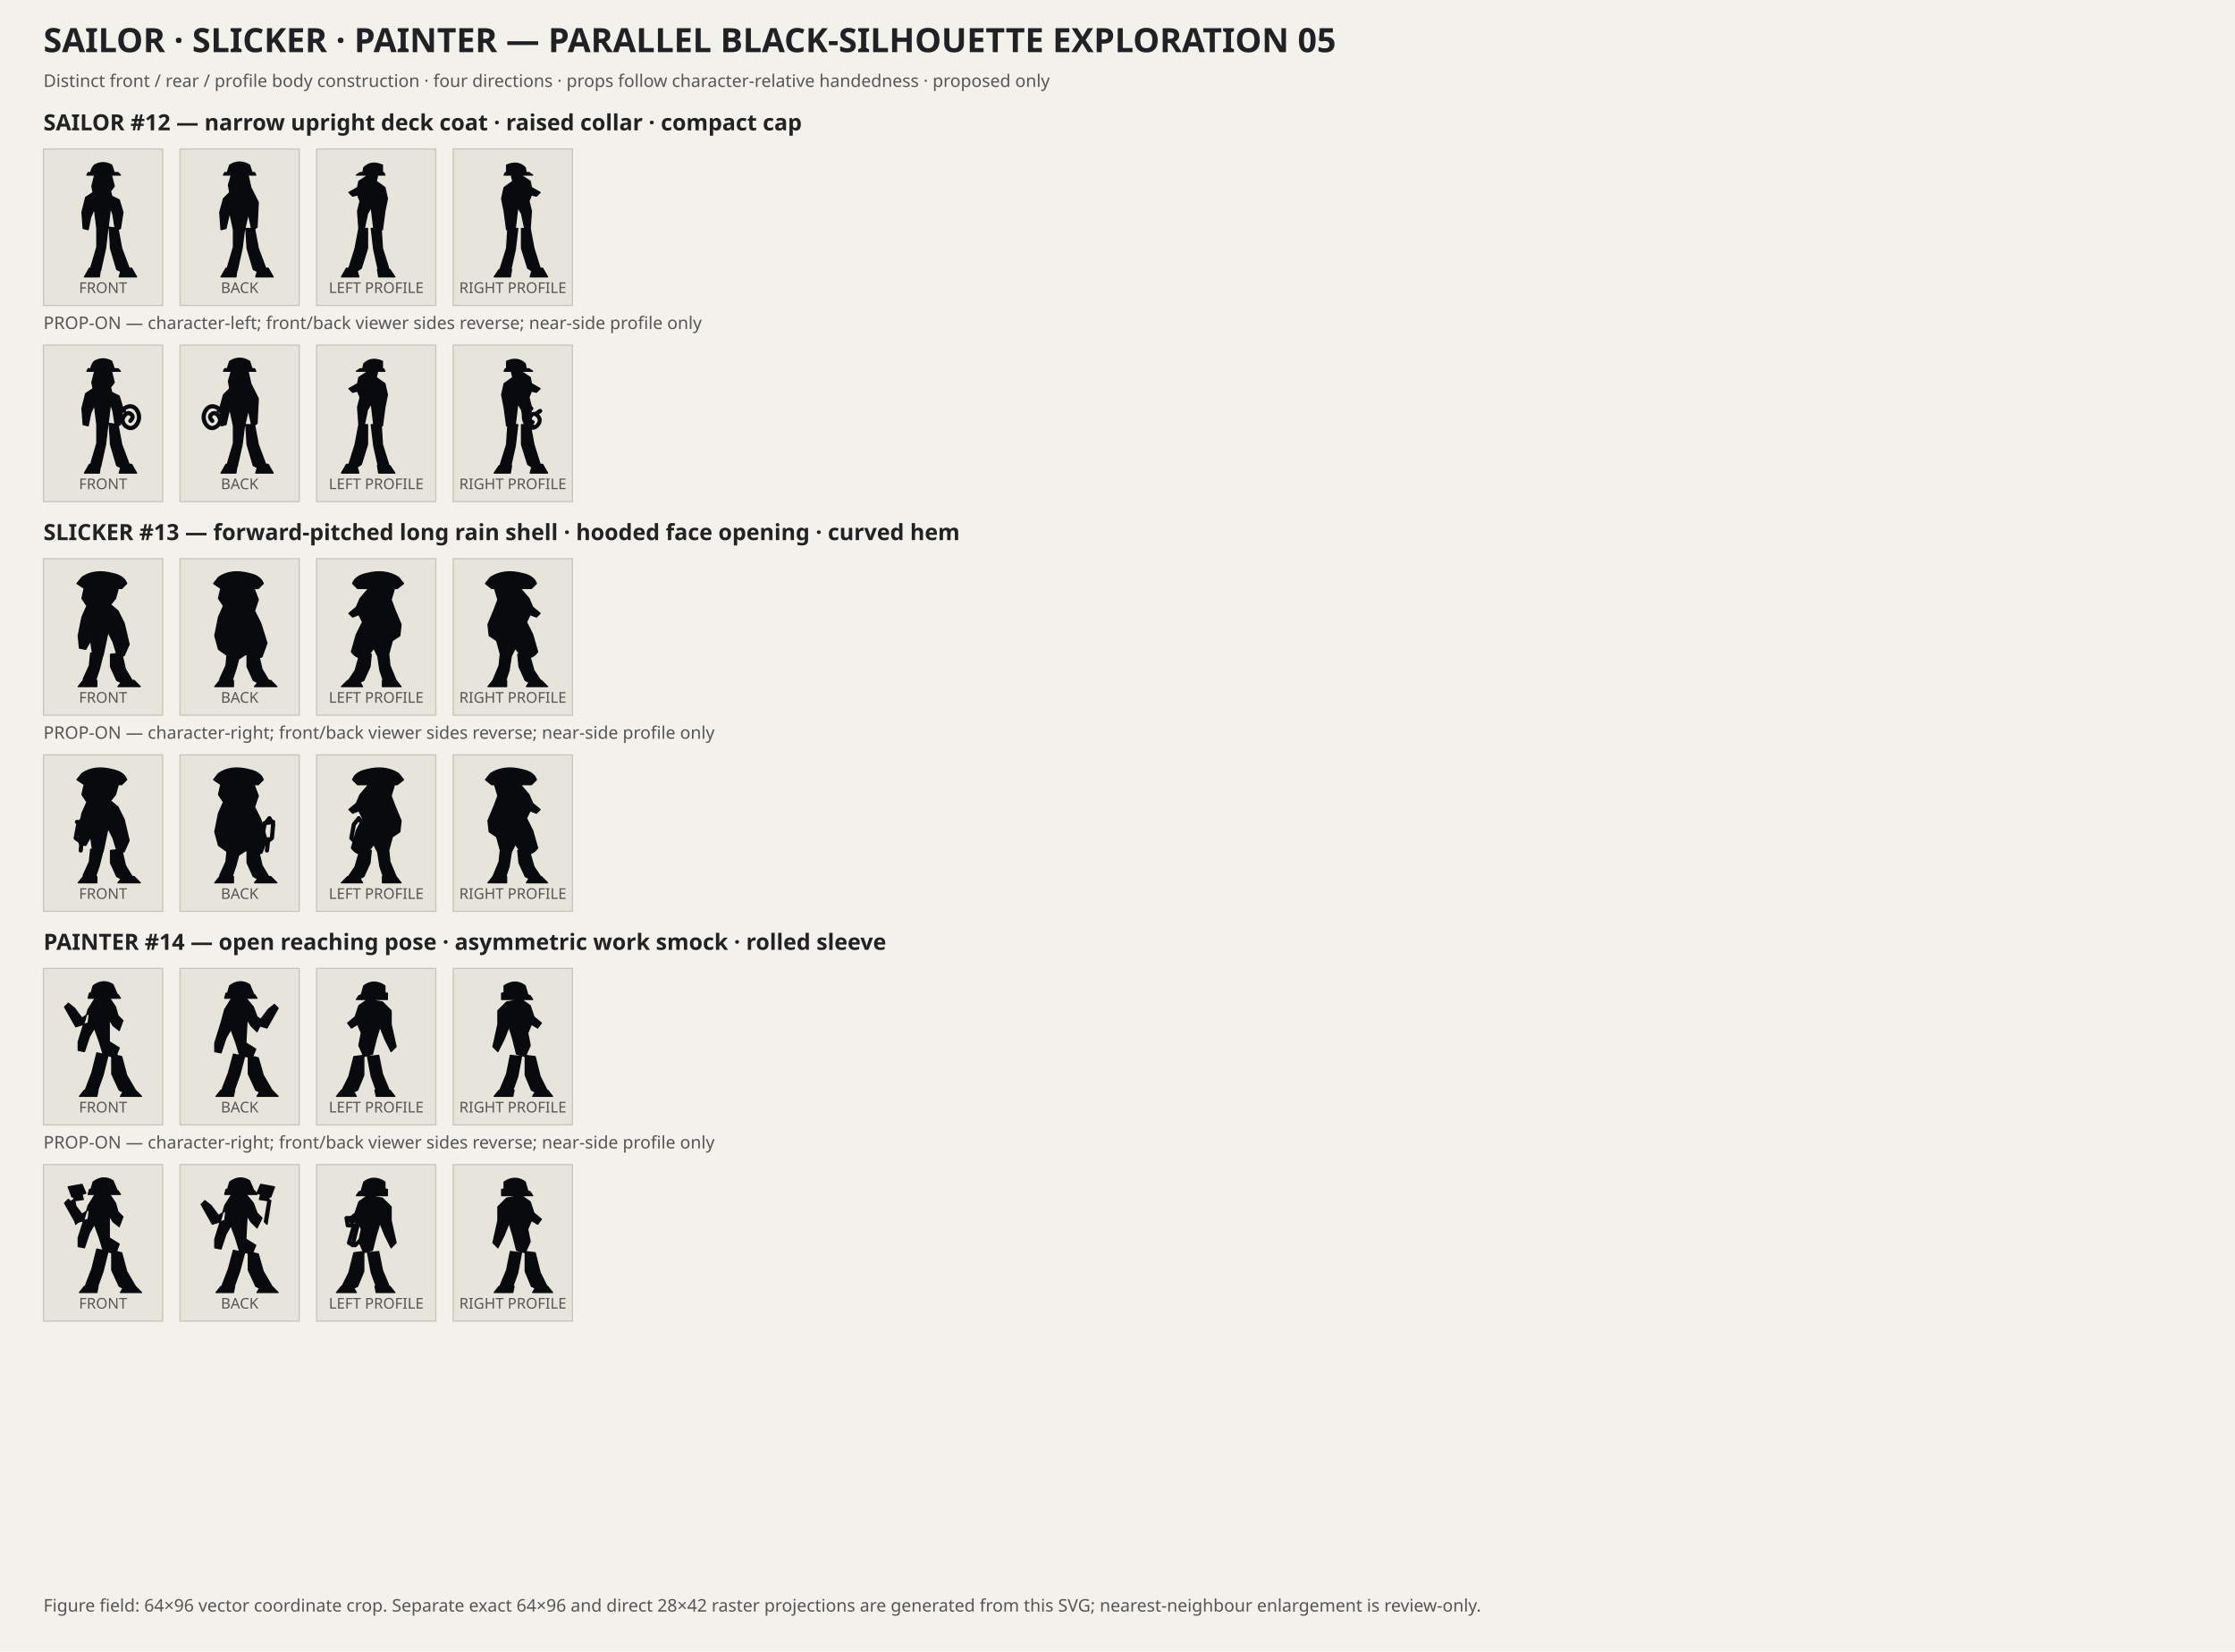
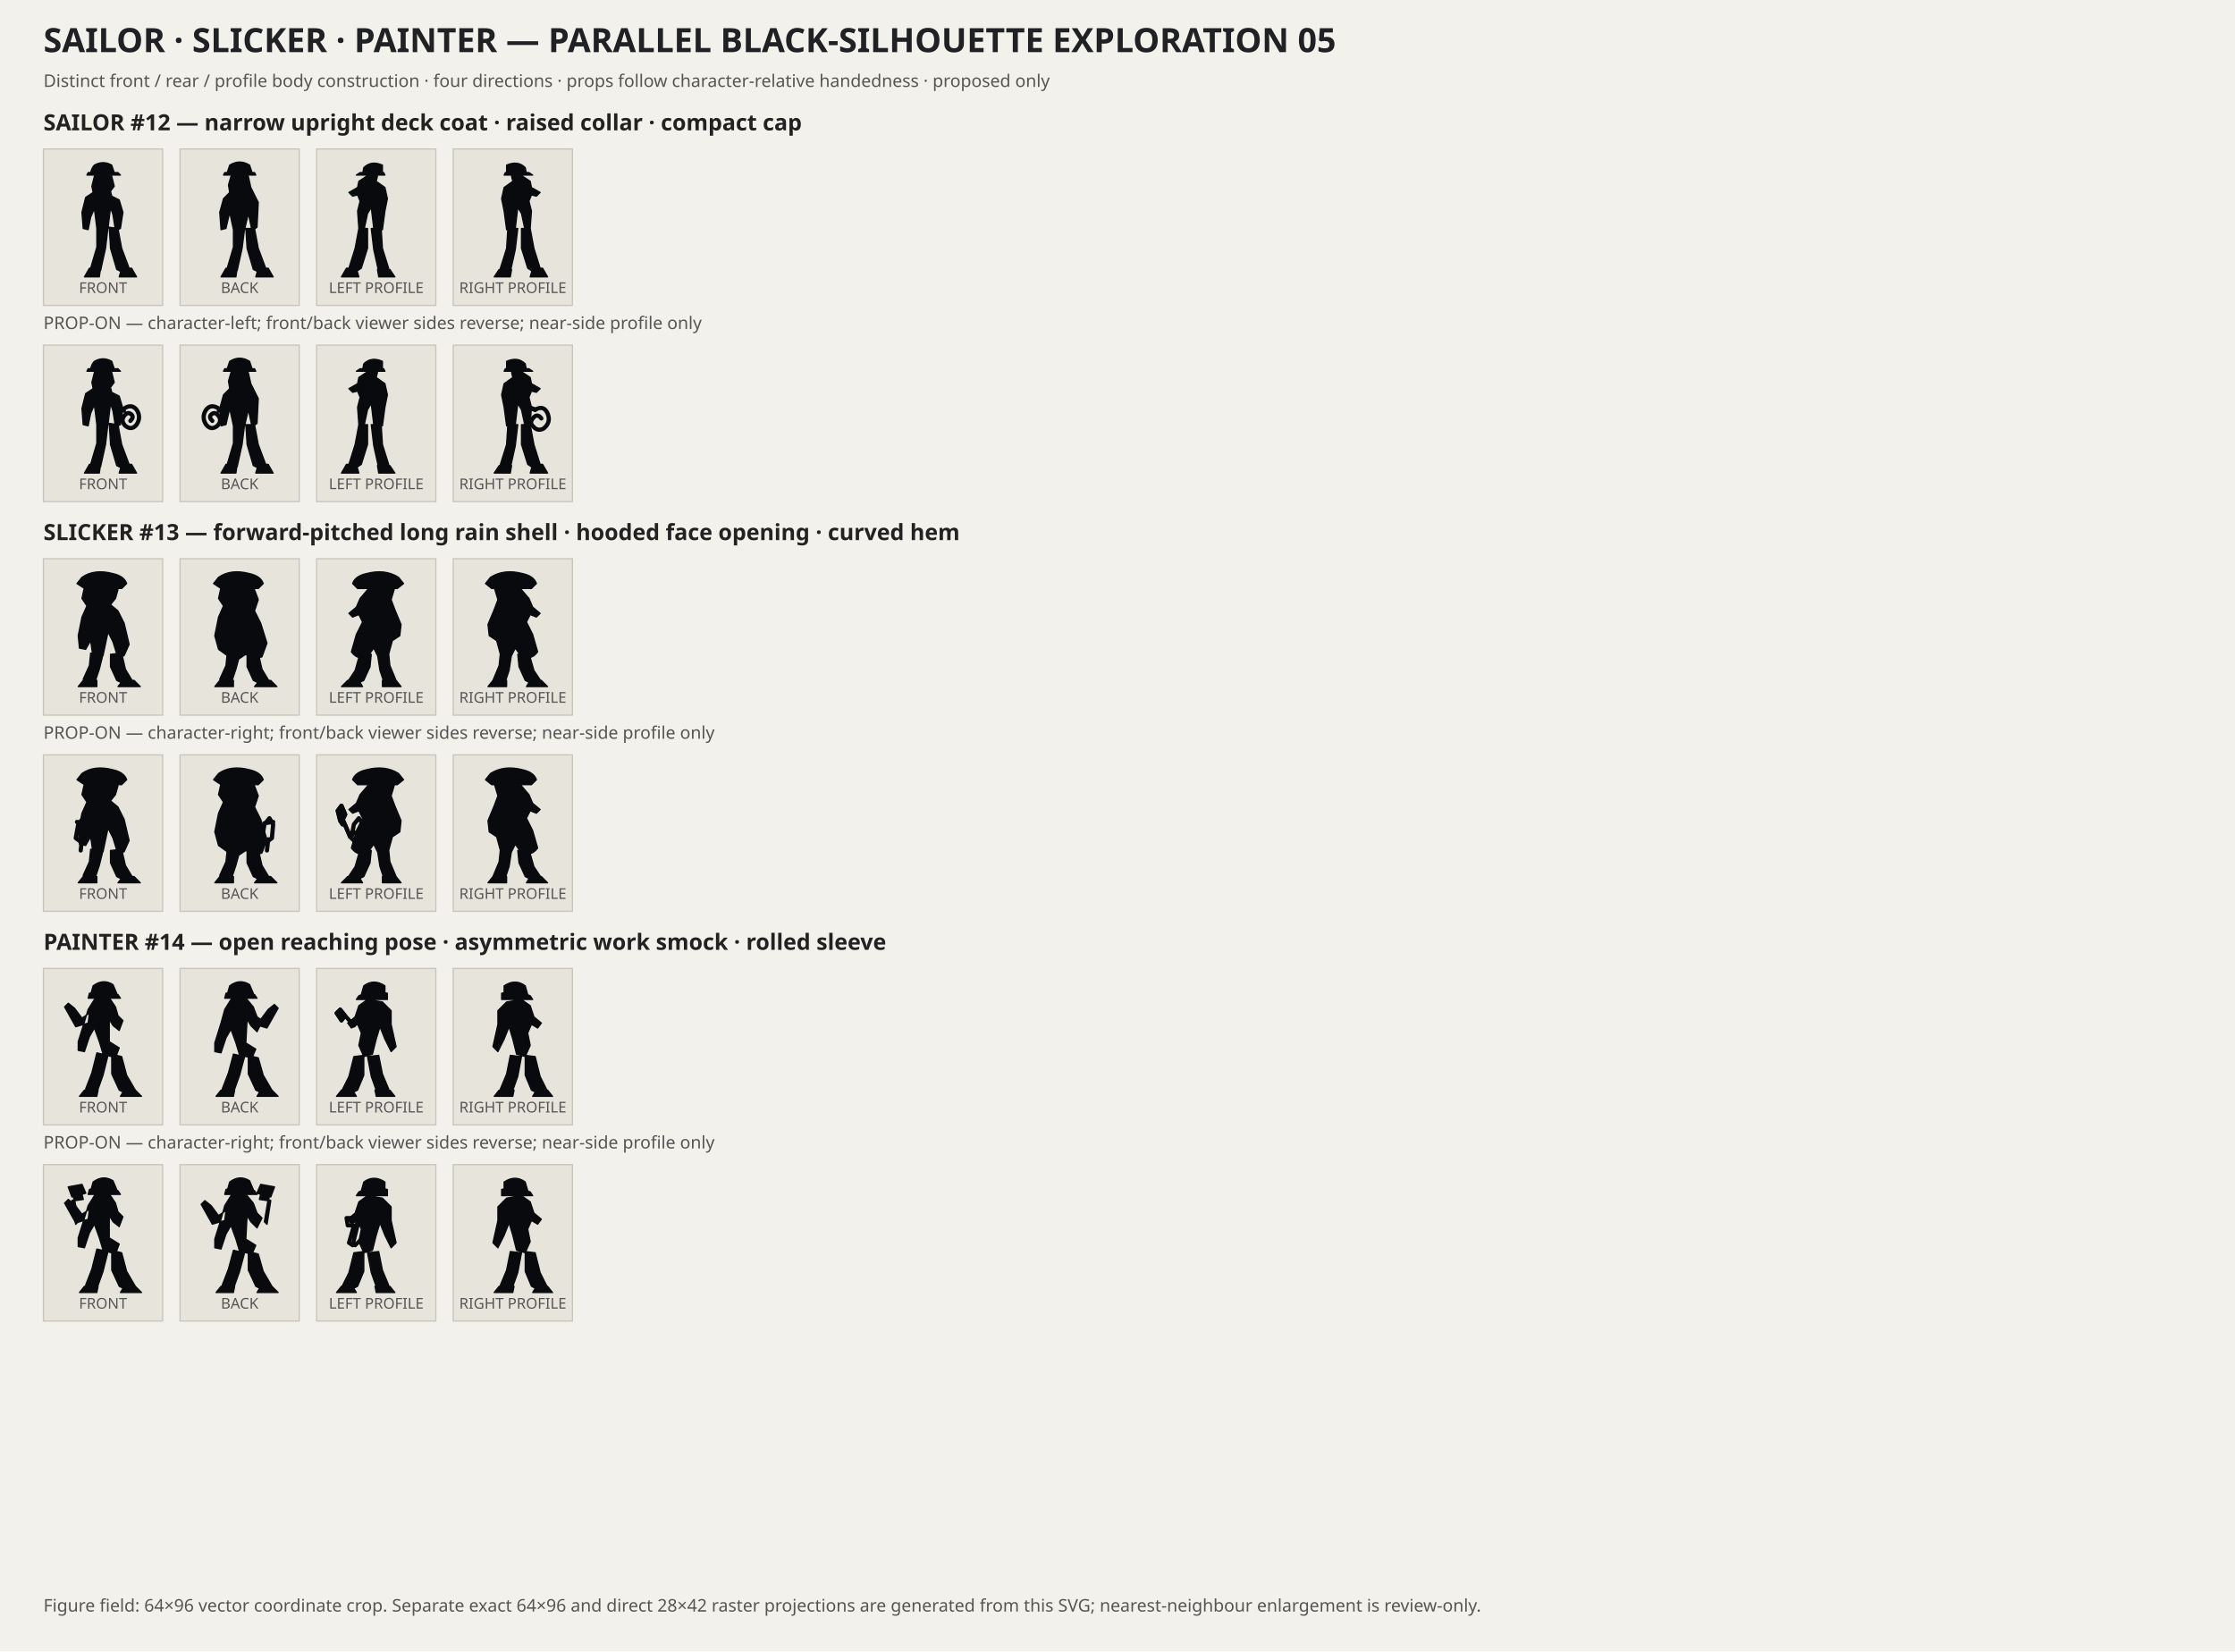
<svg xmlns="http://www.w3.org/2000/svg" width="1800" height="1330" viewBox="0 0 1800 1330">
  <rect width="1800" height="1330" fill="#f3f1eb" />
  <style>.head{font:700 27px sans-serif;fill:#202124}.sub{font:14px sans-serif;fill:#555}.name{font:700 18px sans-serif;fill:#222}.lab{font:12px sans-serif;fill:#555}.panel{fill:#e7e4dc;stroke:#c9c5bb}.sil{fill:#080a0e;stroke:#080a0e;stroke-linejoin:round;stroke-linecap:round}</style>
  <text x="35" y="42" class="head">SAILOR · SLICKER · PAINTER — PARALLEL BLACK-SILHOUETTE EXPLORATION 05</text>
  <text x="35" y="70" class="sub">Distinct front / rear / profile body construction · four directions · props follow character-relative handedness · proposed only</text>
  <text x="35" y="105" class="name">SAILOR #12 — narrow upright deck coat · raised collar · compact cap</text>
  <g transform="translate(35 120)">
    <rect width="96" height="126" class="panel" />
    <g transform="translate(16 8)">
      <g transform="" class="sil">
        <path d="M25 5 Q32 1 39 5 L41 11 L22 11 Q23 7 25 5Z M20 11 L44 11 L46 13 L19 13Z M25 14 Q32 11 39 14 L41 22 L38 26 L39 30 L45 33 L48 43 L46 56 L42 58 L40 45 L38 39 L36 56 L27 56 L25 40 L22 47 L20 57 L16 56 L15 43 L18 31 L24 27 L23 22Z M27 55 L36 55 L34 72 L30 90 L24 92 L22 88 L27 71Z M37 55 L44 56 L47 72 L53 88 L49 92 L43 89 L38 72Z M21 88 L30 88 L29 95 L17 95Z M47 88 L55 88 L59 95 L45 95Z" />
      </g>
    </g>
    <text x="48" y="116" text-anchor="middle" class="lab">FRONT</text>
  </g>
  <g transform="translate(145 120)">
    <rect width="96" height="126" class="panel" />
    <g transform="translate(16 8)">
      <g transform="" class="sil">
        <path d="M24 5 Q32 0 40 5 L42 11 L22 11Z M20 11 L44 11 L45 13 L19 13Z M25 14 Q32 11 39 14 L41 23 L44 29 L47 35 L46 55 L42 58 L39 44 L36 57 L27 57 L24 43 L21 56 L17 57 L16 43 L19 32 L24 27 L23 21Z M27 56 L36 56 L34 72 L30 90 L24 92 L22 88 L27 71Z M37 56 L44 56 L47 72 L53 88 L49 92 L43 89 L38 72Z M21 88 L30 88 L29 95 L17 95Z M47 88 L55 88 L59 95 L45 95Z" />
      </g>
    </g>
    <text x="48" y="116" text-anchor="middle" class="lab">BACK</text>
  </g>
  <g transform="translate(255 120)">
    <rect width="96" height="126" class="panel" />
    <g transform="translate(16 8)">
      <g transform="translate(64 0) scale(-1 1)" class="sil">
        <path d="M27 5 Q36 1 42 7 L43 12 L27 12Z M26 11 L45 11 L48 13 L25 13Z M40 14 L46 18 L47 23 L54 27 L51 30 L47 29 L45 34 L47 42 L46 56 L42 58 L39 44 L36 39 L34 56 L27 57 L25 42 L23 32 L25 23 L32 18 L31 14Z M28 56 L36 56 L34 73 L30 91 L24 93 L22 88 L27 72Z M39 56 L46 56 L49 72 L54 88 L50 92 L44 88 L39 72Z M21 89 L31 89 L30 95 L17 95Z M48 88 L56 88 L60 95 L46 95Z" />
      </g>
    </g>
    <text x="48" y="116" text-anchor="middle" class="lab">LEFT PROFILE</text>
  </g>
  <g transform="translate(365 120)">
    <rect width="96" height="126" class="panel" />
    <g transform="translate(16 8)">
      <g transform="" class="sil">
        <path d="M27 5 Q36 1 42 7 L43 12 L27 12Z M26 11 L45 11 L48 13 L25 13Z M40 14 L46 18 L47 23 L54 27 L51 30 L47 29 L45 34 L47 42 L46 56 L42 58 L39 44 L36 39 L34 56 L27 57 L25 42 L23 32 L25 23 L32 18 L31 14Z M28 56 L36 56 L34 73 L30 91 L24 93 L22 88 L27 72Z M39 56 L46 56 L49 72 L54 88 L50 92 L44 88 L39 72Z M21 89 L31 89 L30 95 L17 95Z M48 88 L56 88 L60 95 L46 95Z" />
      </g>
    </g>
    <text x="48" y="116" text-anchor="middle" class="lab">RIGHT PROFILE</text>
  </g>
  <text x="35" y="265" class="sub">PROP-ON — character-left; front/back viewer sides reverse; near-side profile only</text>
  <g transform="translate(35 278)">
    <rect width="96" height="126" class="panel" />
    <g transform="translate(16 8)">
      <g transform="" class="sil">
        <path d="M25 5 Q32 1 39 5 L41 11 L22 11 Q23 7 25 5Z M20 11 L44 11 L46 13 L19 13Z M25 14 Q32 11 39 14 L41 22 L38 26 L39 30 L45 33 L48 43 L46 56 L42 58 L40 45 L38 39 L36 56 L27 56 L25 40 L22 47 L20 57 L16 56 L15 43 L18 31 L24 27 L23 22Z M27 55 L36 55 L34 72 L30 90 L24 92 L22 88 L27 71Z M37 55 L44 56 L47 72 L53 88 L49 92 L43 89 L38 72Z M21 88 L30 88 L29 95 L17 95Z M47 88 L55 88 L59 95 L45 95Z" />
        <path d="M49 43 Q55 39 59 44 Q63 50 59 56 Q55 61 50 57 Q46 53 49 49 Q52 45 55 48 Q57 50 54 53" fill="none" stroke="#080a0e" stroke-width="3.4" stroke-linecap="round" />
        <path d="M46 44 L49 45" stroke="#080a0e" stroke-width="3" />
      </g>
    </g>
    <text x="48" y="116" text-anchor="middle" class="lab">FRONT</text>
  </g>
  <g transform="translate(145 278)">
    <rect width="96" height="126" class="panel" />
    <g transform="translate(16 8)">
      <g transform="" class="sil">
        <path d="M24 5 Q32 0 40 5 L42 11 L22 11Z M20 11 L44 11 L45 13 L19 13Z M25 14 Q32 11 39 14 L41 23 L44 29 L47 35 L46 55 L42 58 L39 44 L36 57 L27 57 L24 43 L21 56 L17 57 L16 43 L19 32 L24 27 L23 21Z M27 56 L36 56 L34 72 L30 90 L24 92 L22 88 L27 71Z M37 56 L44 56 L47 72 L53 88 L49 92 L43 89 L38 72Z M21 88 L30 88 L29 95 L17 95Z M47 88 L55 88 L59 95 L45 95Z" />
        <path d="M15 43 Q9 39 5 44 Q1 50 5 56 Q9 61 14 57 Q18 53 15 49 Q12 45 9 48 Q7 50 10 53" fill="none" stroke="#080a0e" stroke-width="3.4" stroke-linecap="round" />
        <path d="M18 44 L15 45" stroke="#080a0e" stroke-width="3" />
      </g>
    </g>
    <text x="48" y="116" text-anchor="middle" class="lab">BACK</text>
  </g>
  <g transform="translate(255 278)">
    <rect width="96" height="126" class="panel" />
    <g transform="translate(16 8)">
      <g transform="translate(64 0) scale(-1 1)" class="sil">
        <path d="M27 5 Q36 1 42 7 L43 12 L27 12Z M26 11 L45 11 L48 13 L25 13Z M40 14 L46 18 L47 23 L54 27 L51 30 L47 29 L45 34 L47 42 L46 56 L42 58 L39 44 L36 39 L34 56 L27 57 L25 42 L23 32 L25 23 L32 18 L31 14Z M28 56 L36 56 L34 73 L30 91 L24 93 L22 88 L27 72Z M39 56 L46 56 L49 72 L54 88 L50 92 L44 88 L39 72Z M21 89 L31 89 L30 95 L17 95Z M48 88 L56 88 L60 95 L46 95Z" />
      </g>
    </g>
    <text x="48" y="116" text-anchor="middle" class="lab">LEFT PROFILE</text>
  </g>
  <g transform="translate(365 278)">
    <rect width="96" height="126" class="panel" />
    <g transform="translate(16 8)">
      <g transform="" class="sil">
        <path d="M27 5 Q36 1 42 7 L43 12 L27 12Z M26 11 L45 11 L48 13 L25 13Z M40 14 L46 18 L47 23 L54 27 L51 30 L47 29 L45 34 L47 42 L46 56 L42 58 L39 44 L36 39 L34 56 L27 57 L25 42 L23 32 L25 23 L32 18 L31 14Z M28 56 L36 56 L34 73 L30 91 L24 93 L22 88 L27 72Z M39 56 L46 56 L49 72 L54 88 L50 92 L44 88 L39 72Z M21 89 L31 89 L30 95 L17 95Z M48 88 L56 88 L60 95 L46 95Z" />
-         <path d="M47 43 Q42 40 41 47 Q40 54 45 58 Q50 60 53 55 Q55 51 51 48 Q48 46 46 50 Q45 53 48 54" fill="none" stroke="#080a0e" stroke-width="3.2" stroke-linecap="round" />
-         <path d="M54 45 L51 47 M43 54 L49 58" stroke="#080a0e" stroke-width="3.4" />
+         <path d="M44 42 L50 44 M50 44 Q57 40 60 47 Q63 54 57 59 Q52 62 48 57 Q45 54 49 50 Q52 47 55 51" fill="none" stroke="#080a0e" stroke-width="3.4" stroke-linecap="round" />
+         <path d="M45 42 L50 44" stroke="#080a0e" stroke-width="3.6" stroke-linecap="round" />
      </g>
    </g>
    <text x="48" y="116" text-anchor="middle" class="lab">RIGHT PROFILE</text>
  </g>
  <text x="35" y="435" class="name">SLICKER #13 — forward-pitched long rain shell · hooded face opening · curved hem</text>
  <g transform="translate(35 450)">
    <rect width="96" height="126" class="panel" />
    <g transform="translate(16 8)">
      <g transform="" class="sil">
        <path d="M15 7 Q25 0 40 4 Q49 6 51 12 L47 16 L17 16 L11 12Z M17 15 Q31 12 44 17 L42 24 L38 29 L44 34 L49 44 L53 61 L49 70 L44 72 L40 59 L36 51 L32 70 L24 72 L22 58 L18 65 L13 64 L12 54 L15 39 L19 30 L15 24Z M22 68 L32 69 L29 81 L25 93 L18 94 L16 89 L21 78Z M38 69 L47 68 L50 81 L56 91 L51 94 L43 90 L38 79Z M16 90 L27 90 L27 95 L12 95Z M48 90 L57 90 L62 95 L44 95Z" />
      </g>
    </g>
    <text x="48" y="116" text-anchor="middle" class="lab">FRONT</text>
  </g>
  <g transform="translate(145 450)">
    <rect width="96" height="126" class="panel" />
    <g transform="translate(16 8)">
      <g transform="" class="sil">
        <path d="M15 7 Q25 0 40 4 Q49 6 51 12 L47 16 L17 16 L11 12Z M17 15 Q31 12 44 17 L47 25 L44 34 L49 44 L54 60 L50 71 Q43 74 37 69 L31 73 L22 70 L15 65 L12 54 L15 39 L19 30 L15 24Z M22 68 L32 70 L29 81 L25 93 L18 94 L16 89 L21 78Z M38 69 L47 68 L50 81 L56 91 L51 94 L43 90 L38 79Z M16 90 L27 90 L27 95 L12 95Z M48 90 L57 90 L62 95 L44 95Z" />
      </g>
    </g>
    <text x="48" y="116" text-anchor="middle" class="lab">BACK</text>
  </g>
  <g transform="translate(255 450)">
    <rect width="96" height="126" class="panel" />
    <g transform="translate(16 8)">
      <g transform="translate(64 0) scale(-1 1)" class="sil">
        <path d="M14 7 Q25 0 40 4 Q49 6 51 12 L47 16 L15 16 L10 12Z M17 15 Q30 13 39 17 L45 24 L48 31 L54 36 L51 39 L46 37 L43 43 L48 53 L52 67 Q47 74 39 71 L34 64 L30 72 L22 69 L19 58 L13 54 L12 45 L17 33 L20 25Z M22 68 L31 69 L29 82 L25 94 L18 95 L16 90 L21 78Z M36 69 L45 68 L49 82 L55 91 L50 94 L42 90 L37 79Z M16 90 L27 90 L27 95 L12 95Z M46 90 L55 90 L60 95 L43 95Z" />
      </g>
    </g>
    <text x="48" y="116" text-anchor="middle" class="lab">LEFT PROFILE</text>
  </g>
  <g transform="translate(365 450)">
    <rect width="96" height="126" class="panel" />
    <g transform="translate(16 8)">
      <g transform="" class="sil">
        <path d="M14 7 Q25 0 40 4 Q49 6 51 12 L47 16 L15 16 L10 12Z M17 15 Q30 13 39 17 L45 24 L48 31 L54 36 L51 39 L46 37 L43 43 L48 53 L52 67 Q47 74 39 71 L34 64 L30 72 L22 69 L19 58 L13 54 L12 45 L17 33 L20 25Z M22 68 L31 69 L29 82 L25 94 L18 95 L16 90 L21 78Z M36 69 L45 68 L49 82 L55 91 L50 94 L42 90 L37 79Z M16 90 L27 90 L27 95 L12 95Z M46 90 L55 90 L60 95 L43 95Z" />
      </g>
    </g>
    <text x="48" y="116" text-anchor="middle" class="lab">RIGHT PROFILE</text>
  </g>
  <text x="35" y="595" class="sub">PROP-ON — character-right; front/back viewer sides reverse; near-side profile only</text>
  <g transform="translate(35 608)">
    <rect width="96" height="126" class="panel" />
    <g transform="translate(16 8)">
      <g transform="" class="sil">
        <path d="M15 7 Q25 0 40 4 Q49 6 51 12 L47 16 L17 16 L11 12Z M17 15 Q31 12 44 17 L42 24 L38 29 L44 34 L49 44 L53 61 L49 70 L44 72 L40 59 L36 51 L32 70 L24 72 L22 58 L18 65 L13 64 L12 54 L15 39 L19 30 L15 24Z M22 68 L32 69 L29 81 L25 93 L18 94 L16 89 L21 78Z M38 69 L47 68 L50 81 L56 91 L51 94 L43 90 L38 79Z M16 90 L27 90 L27 95 L12 95Z M48 90 L57 90 L62 95 L44 95Z" />
        <path d="M16 43 L19 48 L18 59 L14 62 L10 59 L12 48Z M15 60 L14 69 M18 47 L11 46" fill="none" stroke="#080a0e" stroke-width="3.4" stroke-linecap="round" />
      </g>
    </g>
    <text x="48" y="116" text-anchor="middle" class="lab">FRONT</text>
  </g>
  <g transform="translate(145 608)">
    <rect width="96" height="126" class="panel" />
    <g transform="translate(16 8)">
      <g transform="" class="sil">
        <path d="M15 7 Q25 0 40 4 Q49 6 51 12 L47 16 L17 16 L11 12Z M17 15 Q31 12 44 17 L47 25 L44 34 L49 44 L54 60 L50 71 Q43 74 37 69 L31 73 L22 70 L15 65 L12 54 L15 39 L19 30 L15 24Z M22 68 L32 70 L29 81 L25 93 L18 94 L16 89 L21 78Z M38 69 L47 68 L50 81 L56 91 L51 94 L43 90 L38 79Z M16 90 L27 90 L27 95 L12 95Z M48 90 L57 90 L62 95 L44 95Z" />
        <path d="M56 43 L59 48 L58 59 L54 62 L50 59 L52 48Z M55 60 L54 69 M52 47 L59 46" fill="none" stroke="#080a0e" stroke-width="3.4" stroke-linecap="round" />
      </g>
    </g>
    <text x="48" y="116" text-anchor="middle" class="lab">BACK</text>
  </g>
  <g transform="translate(255 608)">
    <rect width="96" height="126" class="panel" />
    <g transform="translate(16 8)">
      <g transform="translate(64 0) scale(-1 1)" class="sil">
        <path d="M14 7 Q25 0 40 4 Q49 6 51 12 L47 16 L15 16 L10 12Z M17 15 Q30 13 39 17 L45 24 L48 31 L54 36 L51 39 L46 37 L43 43 L48 53 L52 67 Q47 74 39 71 L34 64 L30 72 L22 69 L19 58 L13 54 L12 45 L17 33 L20 25Z M22 68 L31 69 L29 82 L25 94 L18 95 L16 90 L21 78Z M36 69 L45 68 L49 82 L55 91 L50 94 L42 90 L37 79Z M16 90 L27 90 L27 95 L12 95Z M46 90 L55 90 L60 95 L43 95Z" />
        <path d="M46 43 L42 49 L43 59 L48 63 L52 59 L50 48Z M47 60 L48 69" fill="none" stroke="#080a0e" stroke-width="3.4" stroke-linecap="round" />
+         <path d="M48 55 Q51 54 53 58 L59 44 M59 44 L57 40 L60 33 L63 37 L61 45 L59 48" fill="none" stroke="#080a0e" stroke-width="3.4" stroke-linecap="round" stroke-linejoin="round" />
+         <path d="M57 40 L60 33 L63 37 L61 45Z" fill="#080a0e" stroke="#080a0e" stroke-width="1.2" stroke-linejoin="round" />
+         <path d="M48 55 Q51 54 53 58 L59 44 M59 44 L57 40 L60 33 L63 37 L61 45 L59 48" fill="none" stroke="#080a0e" stroke-width="3.4" stroke-linecap="round" stroke-linejoin="round" />
+         <path d="M57 40 L60 33 L63 37 L61 45Z" fill="#080a0e" stroke="#080a0e" stroke-width="1.2" stroke-linejoin="round" />
      </g>
    </g>
    <text x="48" y="116" text-anchor="middle" class="lab">LEFT PROFILE</text>
  </g>
  <g transform="translate(365 608)">
    <rect width="96" height="126" class="panel" />
    <g transform="translate(16 8)">
      <g transform="" class="sil">
        <path d="M14 7 Q25 0 40 4 Q49 6 51 12 L47 16 L15 16 L10 12Z M17 15 Q30 13 39 17 L45 24 L48 31 L54 36 L51 39 L46 37 L43 43 L48 53 L52 67 Q47 74 39 71 L34 64 L30 72 L22 69 L19 58 L13 54 L12 45 L17 33 L20 25Z M22 68 L31 69 L29 82 L25 94 L18 95 L16 90 L21 78Z M36 69 L45 68 L49 82 L55 91 L50 94 L42 90 L37 79Z M16 90 L27 90 L27 95 L12 95Z M46 90 L55 90 L60 95 L43 95Z" />
      </g>
    </g>
    <text x="48" y="116" text-anchor="middle" class="lab">RIGHT PROFILE</text>
  </g>
  <text x="35" y="765" class="name">PAINTER #14 — open reaching pose · asymmetric work smock · rolled sleeve</text>
  <g transform="translate(35 780)">
    <rect width="96" height="126" class="panel M27 54 Q35 57 43 55 L44 63 L38 66 L32 64 L26 62Z" />
    <g transform="translate(16 8)">
      <g transform="" class="sil">
        <path d="M24 6 Q32 0 40 5 L43 12 L22 13Z M21 12 Q32 9 44 13 L46 16 L20 16Z M25 17 Q31 13 38 17 L42 23 L44 30 L48 34 L45 42 L40 38 L37 33 L37 51 L45 56 L42 64 L32 61 L29 51 L25 40 L21 47 L17 59 L12 58 L12 51 L17 35 L20 25Z M21 28 L15 32 L9 24 L4 20 L1 23 L10 39 L20 36Z M27 60 L36 62 L32 78 L27 92 L20 94 L18 89 L23 76Z M39 61 L47 63 L51 78 L58 90 L53 94 L45 90 L39 77Z M17 90 L28 90 L27 95 L13 95Z M49 90 L58 90 L63 95 L46 95Z" />
      </g>
    </g>
    <text x="48" y="116" text-anchor="middle" class="lab">FRONT</text>
  </g>
  <g transform="translate(145 780)">
    <rect width="96" height="126" class="panel M27 54 Q35 57 43 55 L44 63 L38 66 L32 64 L26 62Z" />
    <g transform="translate(16 8)">
      <g transform="" class="sil">
        <path d="M24 6 Q32 0 40 5 L43 12 L22 13Z M21 12 Q32 9 44 13 L46 16 L20 16Z M25 17 Q31 13 38 17 L43 23 L46 31 L50 35 L46 43 L41 38 L38 33 L37 52 L45 57 L42 64 L32 62 L29 52 L25 41 L21 48 L17 60 L12 59 L12 52 L17 36 L20 25Z M43 29 L49 33 L55 25 L60 21 L63 24 L54 40 L44 37Z M27 61 L36 63 L32 78 L27 92 L20 94 L18 89 L23 76Z M39 62 L47 64 L51 78 L58 90 L53 94 L45 90 L39 77Z M17 90 L28 90 L27 95 L13 95Z M49 90 L58 90 L63 95 L46 95Z" />
      </g>
    </g>
    <text x="48" y="116" text-anchor="middle" class="lab">BACK</text>
  </g>
  <g transform="translate(255 780)">
    <rect width="96" height="126" class="panel M28 55 Q37 55 45 60 L44 66 L31 66 L25 62Z" />
    <g transform="translate(16 8)">
      <g transform="translate(64 0) scale(-1 1)" class="sil">
        <path d="M25 6 Q34 0 42 6 L44 13 L25 14Z M23 12 Q35 9 46 14 L48 17 L23 17Z M39 17 L46 22 L49 31 L55 36 L52 40 L47 37 L44 44 L46 54 L42 63 L35 61 L32 49 L29 39 L25 49 L20 59 L16 55 L20 37 L20 26 L27 19Z M30 62 L39 63 L36 79 L31 93 L24 94 L22 89 L27 77Z M42 62 L50 63 L54 79 L60 91 L55 94 L47 90 L42 78Z M21 90 L33 90 L32 95 L17 95Z M51 90 L60 90 L64 95 L48 95Z" />
+         <path d="M50 38 L58 29 M57 30 L61 25 L64 28 L60 34Z" fill="none" stroke="#080a0e" stroke-width="3" stroke-linecap="round" stroke-linejoin="round" />
+         <path d="M57 30 L61 25 L64 28 L60 34Z" fill="#080a0e" stroke="#080a0e" stroke-width="1.2" stroke-linejoin="round" />
+         <path d="M50 38 L58 29 M57 30 L61 25 L64 28 L60 34Z" fill="none" stroke="#080a0e" stroke-width="3" stroke-linecap="round" stroke-linejoin="round" />
+         <path d="M57 30 L61 25 L64 28 L60 34Z" fill="#080a0e" stroke="#080a0e" stroke-width="1.2" stroke-linejoin="round" />
      </g>
    </g>
    <text x="48" y="116" text-anchor="middle" class="lab">LEFT PROFILE</text>
  </g>
  <g transform="translate(365 780)">
    <rect width="96" height="126" class="panel M28 55 Q37 55 45 60 L44 66 L31 66 L25 62Z" />
    <g transform="translate(16 8)">
      <g transform="" class="sil">
        <path d="M25 6 Q34 0 42 6 L44 13 L25 14Z M23 12 Q35 9 46 14 L48 17 L23 17Z M39 17 L46 22 L49 31 L55 36 L52 40 L47 37 L44 44 L46 54 L42 63 L35 61 L32 49 L29 39 L25 49 L20 59 L16 55 L20 37 L20 26 L27 19Z M30 62 L39 63 L36 79 L31 93 L24 94 L22 89 L27 77Z M42 62 L50 63 L54 79 L60 91 L55 94 L47 90 L42 78Z M21 90 L33 90 L32 95 L17 95Z M51 90 L60 90 L64 95 L48 95Z" />
      </g>
    </g>
    <text x="48" y="116" text-anchor="middle" class="lab">RIGHT PROFILE</text>
  </g>
  <text x="35" y="925" class="sub">PROP-ON — character-right; front/back viewer sides reverse; near-side profile only</text>
  <g transform="translate(35 938)">
    <rect width="96" height="126" class="panel M27 54 Q35 57 43 55 L44 63 L38 66 L32 64 L26 62Z" />
    <g transform="translate(16 8)">
      <g transform="" class="sil">
        <path d="M24 6 Q32 0 40 5 L43 12 L22 13Z M21 12 Q32 9 44 13 L46 16 L20 16Z M25 17 Q31 13 38 17 L42 23 L44 30 L48 34 L45 42 L40 38 L37 33 L37 51 L45 56 L42 64 L32 61 L29 51 L25 40 L21 47 L17 59 L12 58 L12 51 L17 35 L20 25Z M21 28 L15 32 L9 24 L4 20 L1 23 L10 39 L20 36Z M27 60 L36 62 L32 78 L27 92 L20 94 L18 89 L23 76Z M39 61 L47 63 L51 78 L58 90 L53 94 L45 90 L39 77Z M17 90 L28 90 L27 95 L13 95Z M49 90 L58 90 L63 95 L46 95Z" />
        <path d="M4 10 L15 8 L18 15 L7 18Z M8 17 L15 16 L16 20 L9 21Z M9 20 L12 38 L10 40 L7 21Z" fill="#080a0e" stroke="#080a0e" stroke-width="1.2" stroke-linejoin="round" />
      </g>
    </g>
    <text x="48" y="116" text-anchor="middle" class="lab">FRONT</text>
  </g>
  <g transform="translate(145 938)">
    <rect width="96" height="126" class="panel M27 54 Q35 57 43 55 L44 63 L38 66 L32 64 L26 62Z" />
    <g transform="translate(16 8)">
      <g transform="" class="sil">
        <path d="M24 6 Q32 0 40 5 L43 12 L22 13Z M21 12 Q32 9 44 13 L46 16 L20 16Z M25 17 Q31 13 38 17 L43 23 L46 31 L50 35 L46 43 L41 38 L38 33 L37 52 L45 57 L42 64 L32 62 L29 52 L25 41 L21 48 L17 60 L12 59 L12 52 L17 36 L20 25Z M21 29 L15 33 L9 25 L4 21 L1 24 L10 40 L20 37Z M27 61 L36 63 L32 78 L27 92 L20 94 L18 89 L23 76Z M39 62 L47 64 L51 78 L58 90 L53 94 L45 90 L39 77Z M17 90 L28 90 L27 95 L13 95Z M49 90 L58 90 L63 95 L46 95Z" />
        <path d="M60 10 L49 8 L46 15 L57 18Z M56 17 L49 16 L48 20 L55 21Z M55 20 L52 38 L54 40 L57 21Z" fill="#080a0e" stroke="#080a0e" stroke-width="1.2" stroke-linejoin="round" />
      </g>
    </g>
    <text x="48" y="116" text-anchor="middle" class="lab">BACK</text>
  </g>
  <g transform="translate(255 938)">
    <rect width="96" height="126" class="panel M28 55 Q37 55 45 60 L44 66 L31 66 L25 62Z" />
    <g transform="translate(16 8)">
      <g transform="translate(64 0) scale(-1 1)" class="sil">
        <path d="M25 6 Q34 0 42 6 L44 13 L25 14Z M23 12 Q35 9 46 14 L48 17 L23 17Z M39 17 L46 22 L49 31 L55 36 L52 40 L47 37 L44 44 L46 54 L42 63 L35 61 L32 49 L29 39 L25 49 L20 59 L16 55 L20 37 L20 26 L27 19Z M30 62 L39 63 L36 79 L31 93 L24 94 L22 89 L27 77Z M42 62 L50 63 L54 79 L60 91 L55 94 L47 90 L42 78Z M21 90 L33 90 L32 95 L17 95Z M51 90 L60 90 L64 95 L48 95Z" />
        <path d="M46 35 L56 35 L55 41 L48 41Z M50 41 L54 55 L51 57 L47 41Z M43 51 L49 57" fill="none" stroke="#080a0e" stroke-width="3.2" stroke-linecap="round" />
      </g>
    </g>
    <text x="48" y="116" text-anchor="middle" class="lab">LEFT PROFILE</text>
  </g>
  <g transform="translate(365 938)">
    <rect width="96" height="126" class="panel M28 55 Q37 55 45 60 L44 66 L31 66 L25 62Z" />
    <g transform="translate(16 8)">
      <g transform="" class="sil">
        <path d="M25 6 Q34 0 42 6 L44 13 L25 14Z M23 12 Q35 9 46 14 L48 17 L23 17Z M39 17 L46 22 L49 31 L55 36 L52 40 L47 37 L44 44 L46 54 L42 63 L35 61 L32 49 L29 39 L25 49 L20 59 L16 55 L20 37 L20 26 L27 19Z M30 62 L39 63 L36 79 L31 93 L24 94 L22 89 L27 77Z M42 62 L50 63 L54 79 L60 91 L55 94 L47 90 L42 78Z M21 90 L33 90 L32 95 L17 95Z M51 90 L60 90 L64 95 L48 95Z" />
      </g>
    </g>
    <text x="48" y="116" text-anchor="middle" class="lab">RIGHT PROFILE</text>
  </g>
  <text x="35" y="1298" class="sub">Figure field: 64×96 vector coordinate crop. Separate exact 64×96 and direct 28×42 raster projections are generated from this SVG; nearest-neighbour enlargement is review-only.</text>
</svg>
